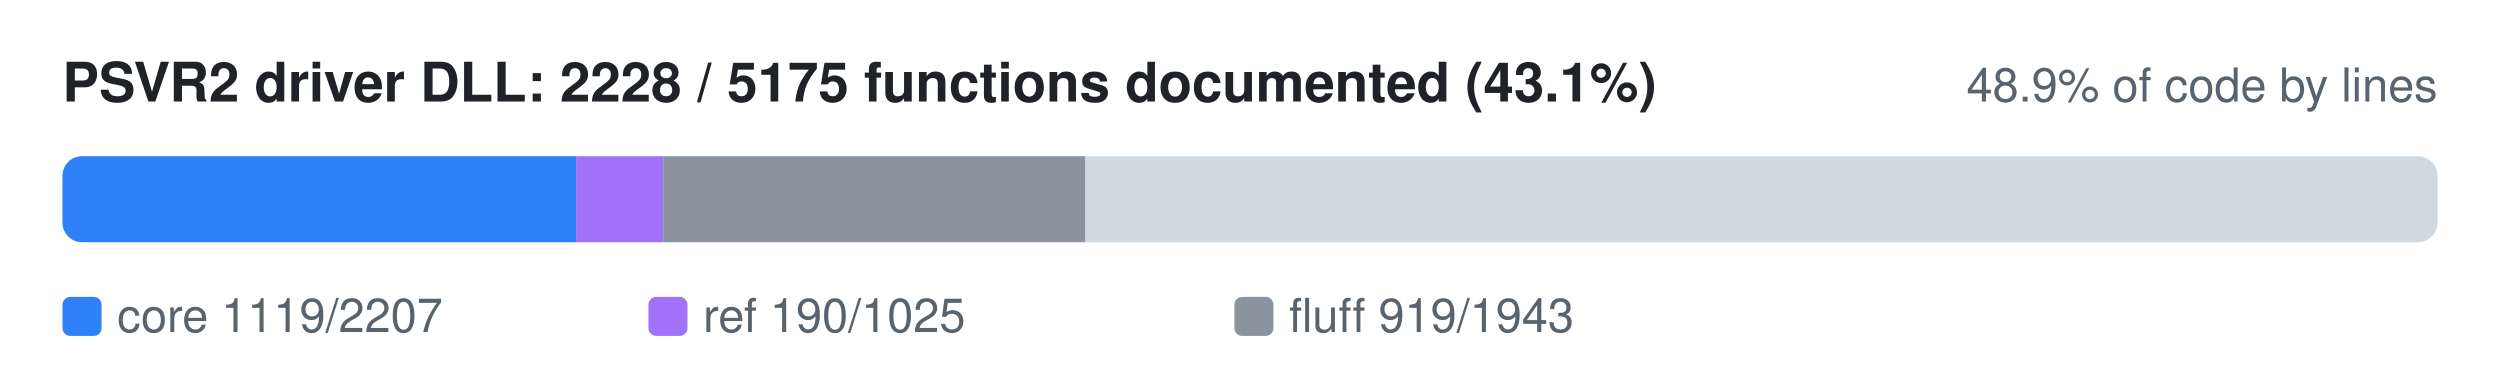
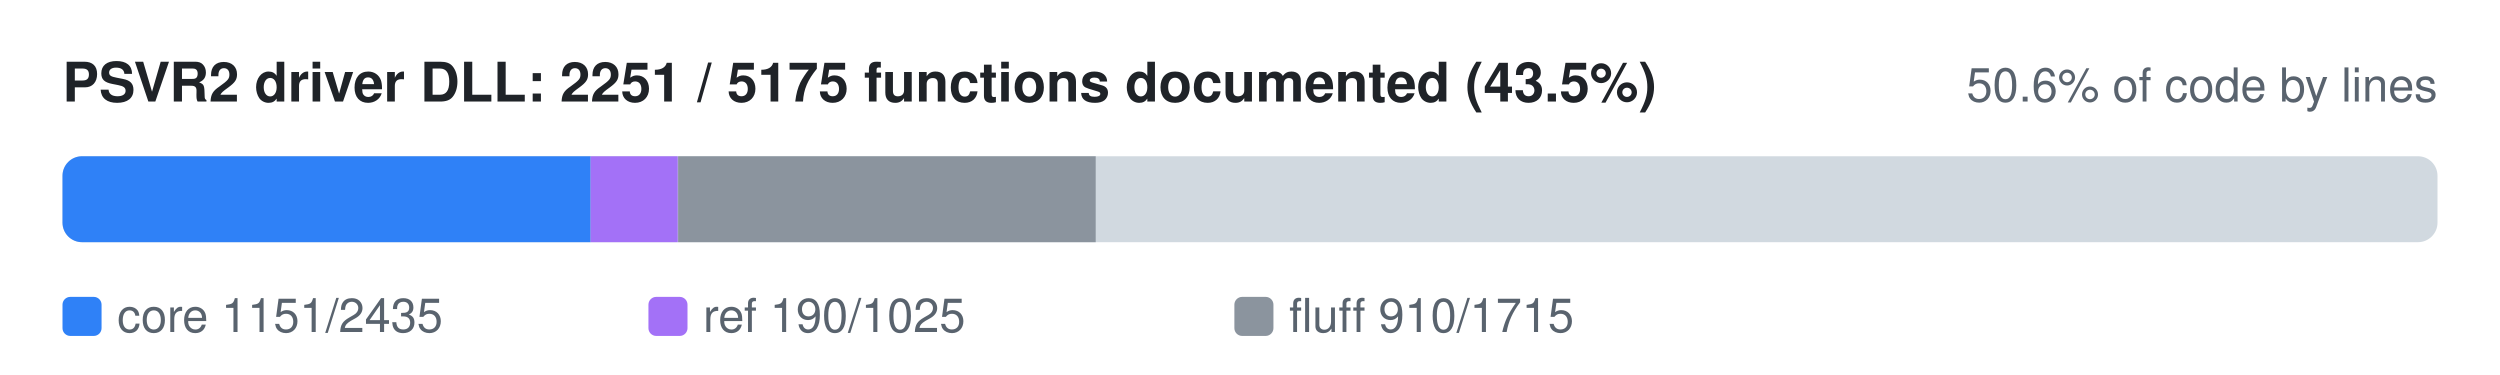
- <svg xmlns="http://www.w3.org/2000/svg" width="640" height="96" viewBox="0 0 640 96" role="img" aria-label="PSVR2 DLL: 2228 of 5175 functions documented">
+ <svg xmlns="http://www.w3.org/2000/svg" width="640" height="96" viewBox="0 0 640 96" role="img" aria-label="PSVR2 DLL: 2251 of 5175 functions documented">
  <style>
text{font:600 14px -apple-system,Segoe UI,Helvetica,Arial,sans-serif;fill:#1f2328}
.s{font-weight:400;font-size:12px;fill:#59636e}
.track{fill:#d1d9e0}
@media (prefers-color-scheme:dark){text{fill:#f0f6fc}.s{fill:#9198a1}.track{fill:#3d444d}}
</style>
-   <text x="16" y="26">PSVR2 driver DLL: 2228 / 5175 functions documented (43.1%)</text>
-   <text x="624" y="26" text-anchor="end" class="s">48.9% of code by lines</text>
+   <text x="16" y="26">PSVR2 driver DLL: 2251 / 5175 functions documented (43.5%)</text>
+   <text x="624" y="26" text-anchor="end" class="s">50.6% of code by lines</text>
  <rect class="track" x="16" y="40" width="608" height="22" rx="5" />
  <clipPath id="c">
    <rect x="16" y="40" width="608" height="22" rx="5" />
  </clipPath>
  <g clip-path="url(#c)">
-     <rect x="16.0" y="40" width="131.5" height="22" fill="#2f81f7" />
-     <rect x="147.5" y="40" width="22.3" height="22" fill="#a371f7" />
-     <rect x="169.8" y="40" width="108.0" height="22" fill="#8b949e" />
+     <rect x="16.0" y="40" width="135.2" height="22" fill="#2f81f7" />
+     <rect x="151.2" y="40" width="22.3" height="22" fill="#a371f7" />
+     <rect x="173.6" y="40" width="106.9" height="22" fill="#8b949e" />
  </g>
  <rect x="16" y="76" width="10" height="10" rx="2" fill="#2f81f7" />
-   <text x="30" y="85" class="s">core 1119/2207</text>
+   <text x="30" y="85" class="s">core 1151/2435</text>
  <rect x="166" y="76" width="10" height="10" rx="2" fill="#a371f7" />
  <text x="180" y="85" class="s">ref 190/1025</text>
  <rect x="316" y="76" width="10" height="10" rx="2" fill="#8b949e" />
-   <text x="330" y="85" class="s">fluff 919/1943</text>
+   <text x="330" y="85" class="s">fluff 910/1715</text>
</svg>
